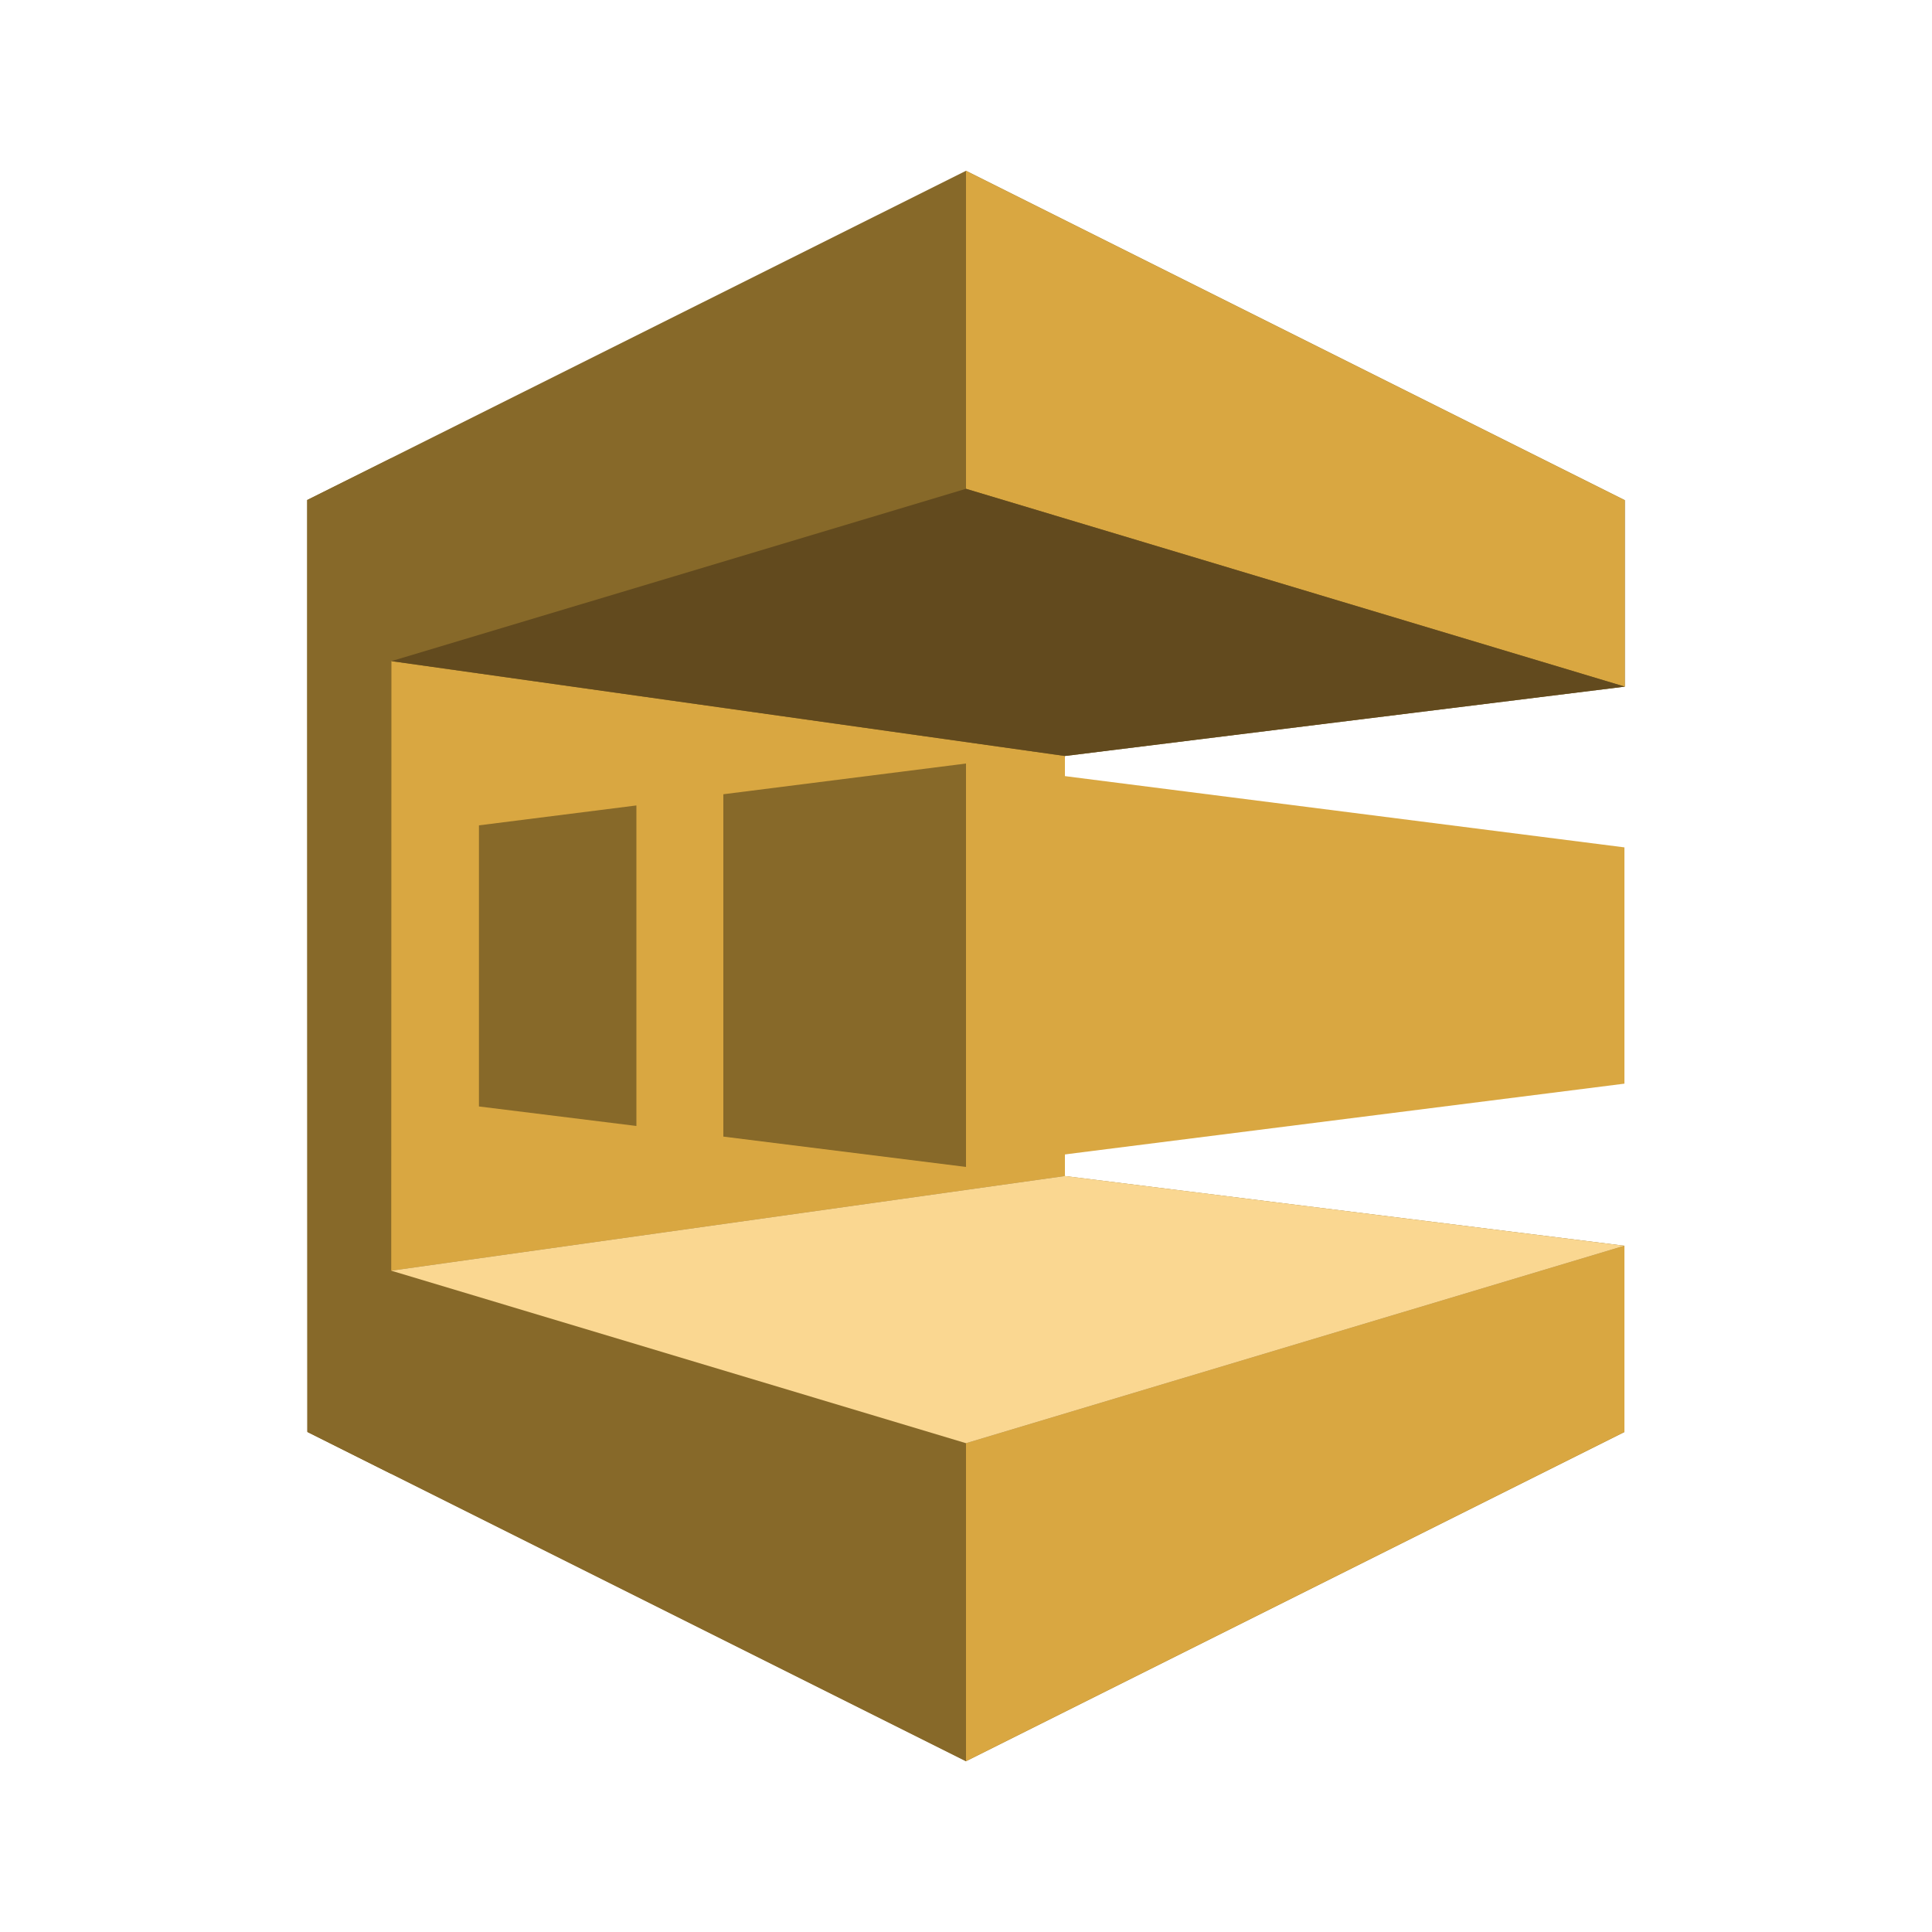
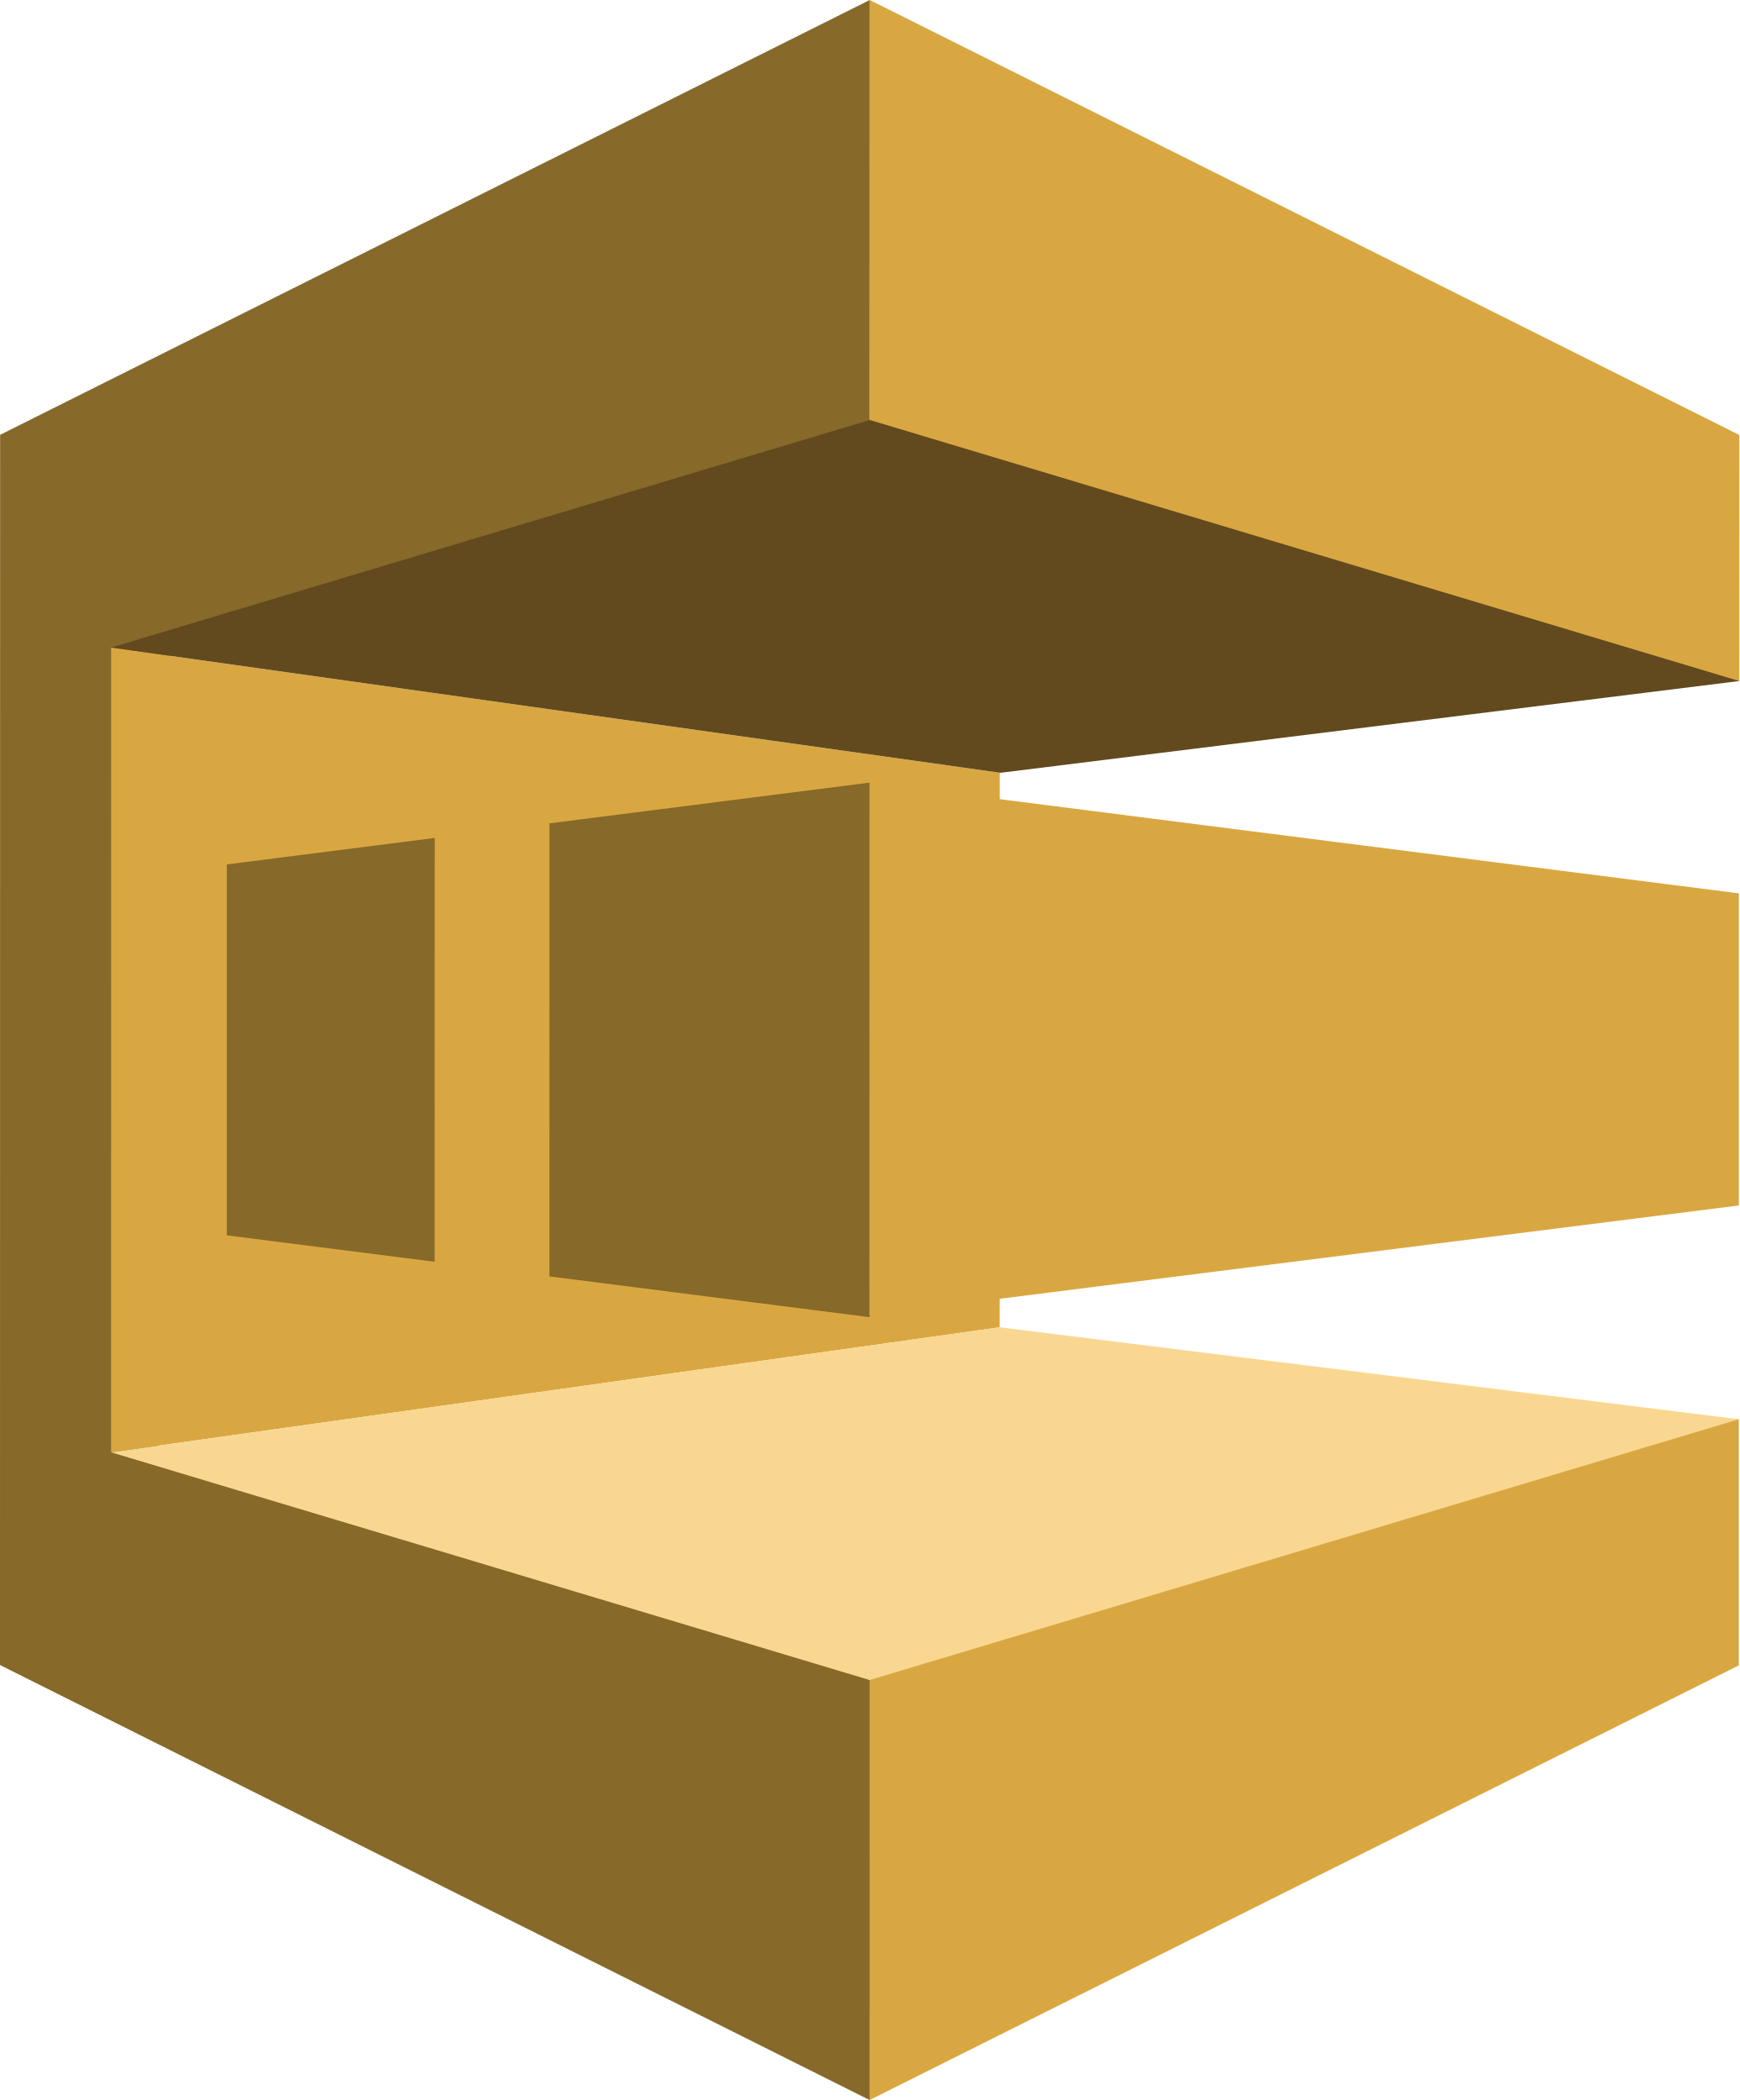
- <svg xmlns="http://www.w3.org/2000/svg" id="Layer_1" data-name="Layer 1" width="100" height="100" viewBox="0 0 100 100">
+ <svg xmlns="http://www.w3.org/2000/svg" width="256px" height="309px" viewBox="0 0 256 309" version="1.1" preserveAspectRatio="xMidYMid">
  <g>
-     <polygon points="15.9 35.53 15.92 74.12 50 91.16 84.08 74.12 84.08 64.48 55.1 60.87 55.12 39.13 84.1 35.54 84.1 25.89 50 8.84 15.9 25.88 15.9 35.53" fill="#876929" />
-     <polygon points="15.92 64.47 50 74.7 50 91.16 15.92 74.12 15.92 64.47" fill="#876929" />
-     <polygon points="20.25 76.29 15.9 74.11 15.9 25.88 20.26 23.71 20.25 76.29" fill="#876929" />
-     <polygon points="55.12 60.87 20.25 65.77 20.26 34.22 55.12 39.13 55.12 60.87" fill="#d9a741" />
-     <polygon points="84.1 35.54 50 25.3 50 8.84 84.1 25.89 84.1 35.54" fill="#d9a741" />
-     <polygon points="84.08 64.48 50 74.7 50 91.16 84.08 74.12 84.08 64.48" fill="#d9a741" />
-     <polygon points="37.44 58.83 50 60.4 50 39.52 37.44 41.11 37.44 58.83" fill="#876929" />
-     <polygon points="24.79 57.27 32.94 58.28 32.94 41.69 24.79 42.72 24.79 57.27" fill="#876929" />
-     <polygon points="20.26 34.22 50 25.3 84.1 35.54 55.12 39.13 20.26 34.22" fill="#624a1e" />
-     <polygon points="20.25 65.77 50 74.7 84.08 64.48 55.12 60.87 20.25 65.77" fill="#fad791" />
-     <polygon points="84.08 56.09 50 60.4 50 39.52 84.08 43.86 84.08 56.09" fill="#d9a741" />
+     <path d="M255.991,100.211 L251.879,100.142 L128.087,63.492 L128.013,61.796 L128.013,0 L256,64.006 L255.991,100.211" fill="#D9A741" />
+     <path d="M128,65.5 L128.013,0 L0.017,63.981 L0,244.996 L0.064,245.028 L0.064,245.03 L127.987,309.003 L128.412,308.412 L128.247,247.541 L127.996,247.202 L120,241.5 L21,212 L21.5,97.5 L128,65.5" fill="#876929" />
+     <path d="M147.141,195.298 L16.351,213.697 L16.36,95.28 L147.15,113.704 L147.141,195.298" fill="#D9A741" />
+     <path d="M80.864,187.813 L127.996,193.813 L128.004,115.155 L80.873,121.15 L80.864,187.813" fill="#876929" />
+     <path d="M33.385,181.771 L63.972,185.659 L63.981,123.296 L33.385,127.193 L33.385,181.771" fill="#876929" />
+     <path d="M16.36,95.28 L128.013,61.796 L255.991,100.211 L147.231,113.713 L16.36,95.28" fill="#624A1E" />
+     <path d="M255.927,177.376 L127.996,193.521 L128.004,115.155 L255.927,131.451 L255.927,177.376" fill="#D9A741" />
+     <path d="M255.918,208.834 L253.165,208.953 L128.389,246.723 L127.996,247.202 L127.987,309.003 L255.918,245.052 L255.918,208.834" fill="#D9A741" />
+     <path d="M16.351,213.697 L127.996,247.202 L255.918,208.834 L147.141,195.298 L16.351,213.697" fill="#FAD791" />
  </g>
</svg>
